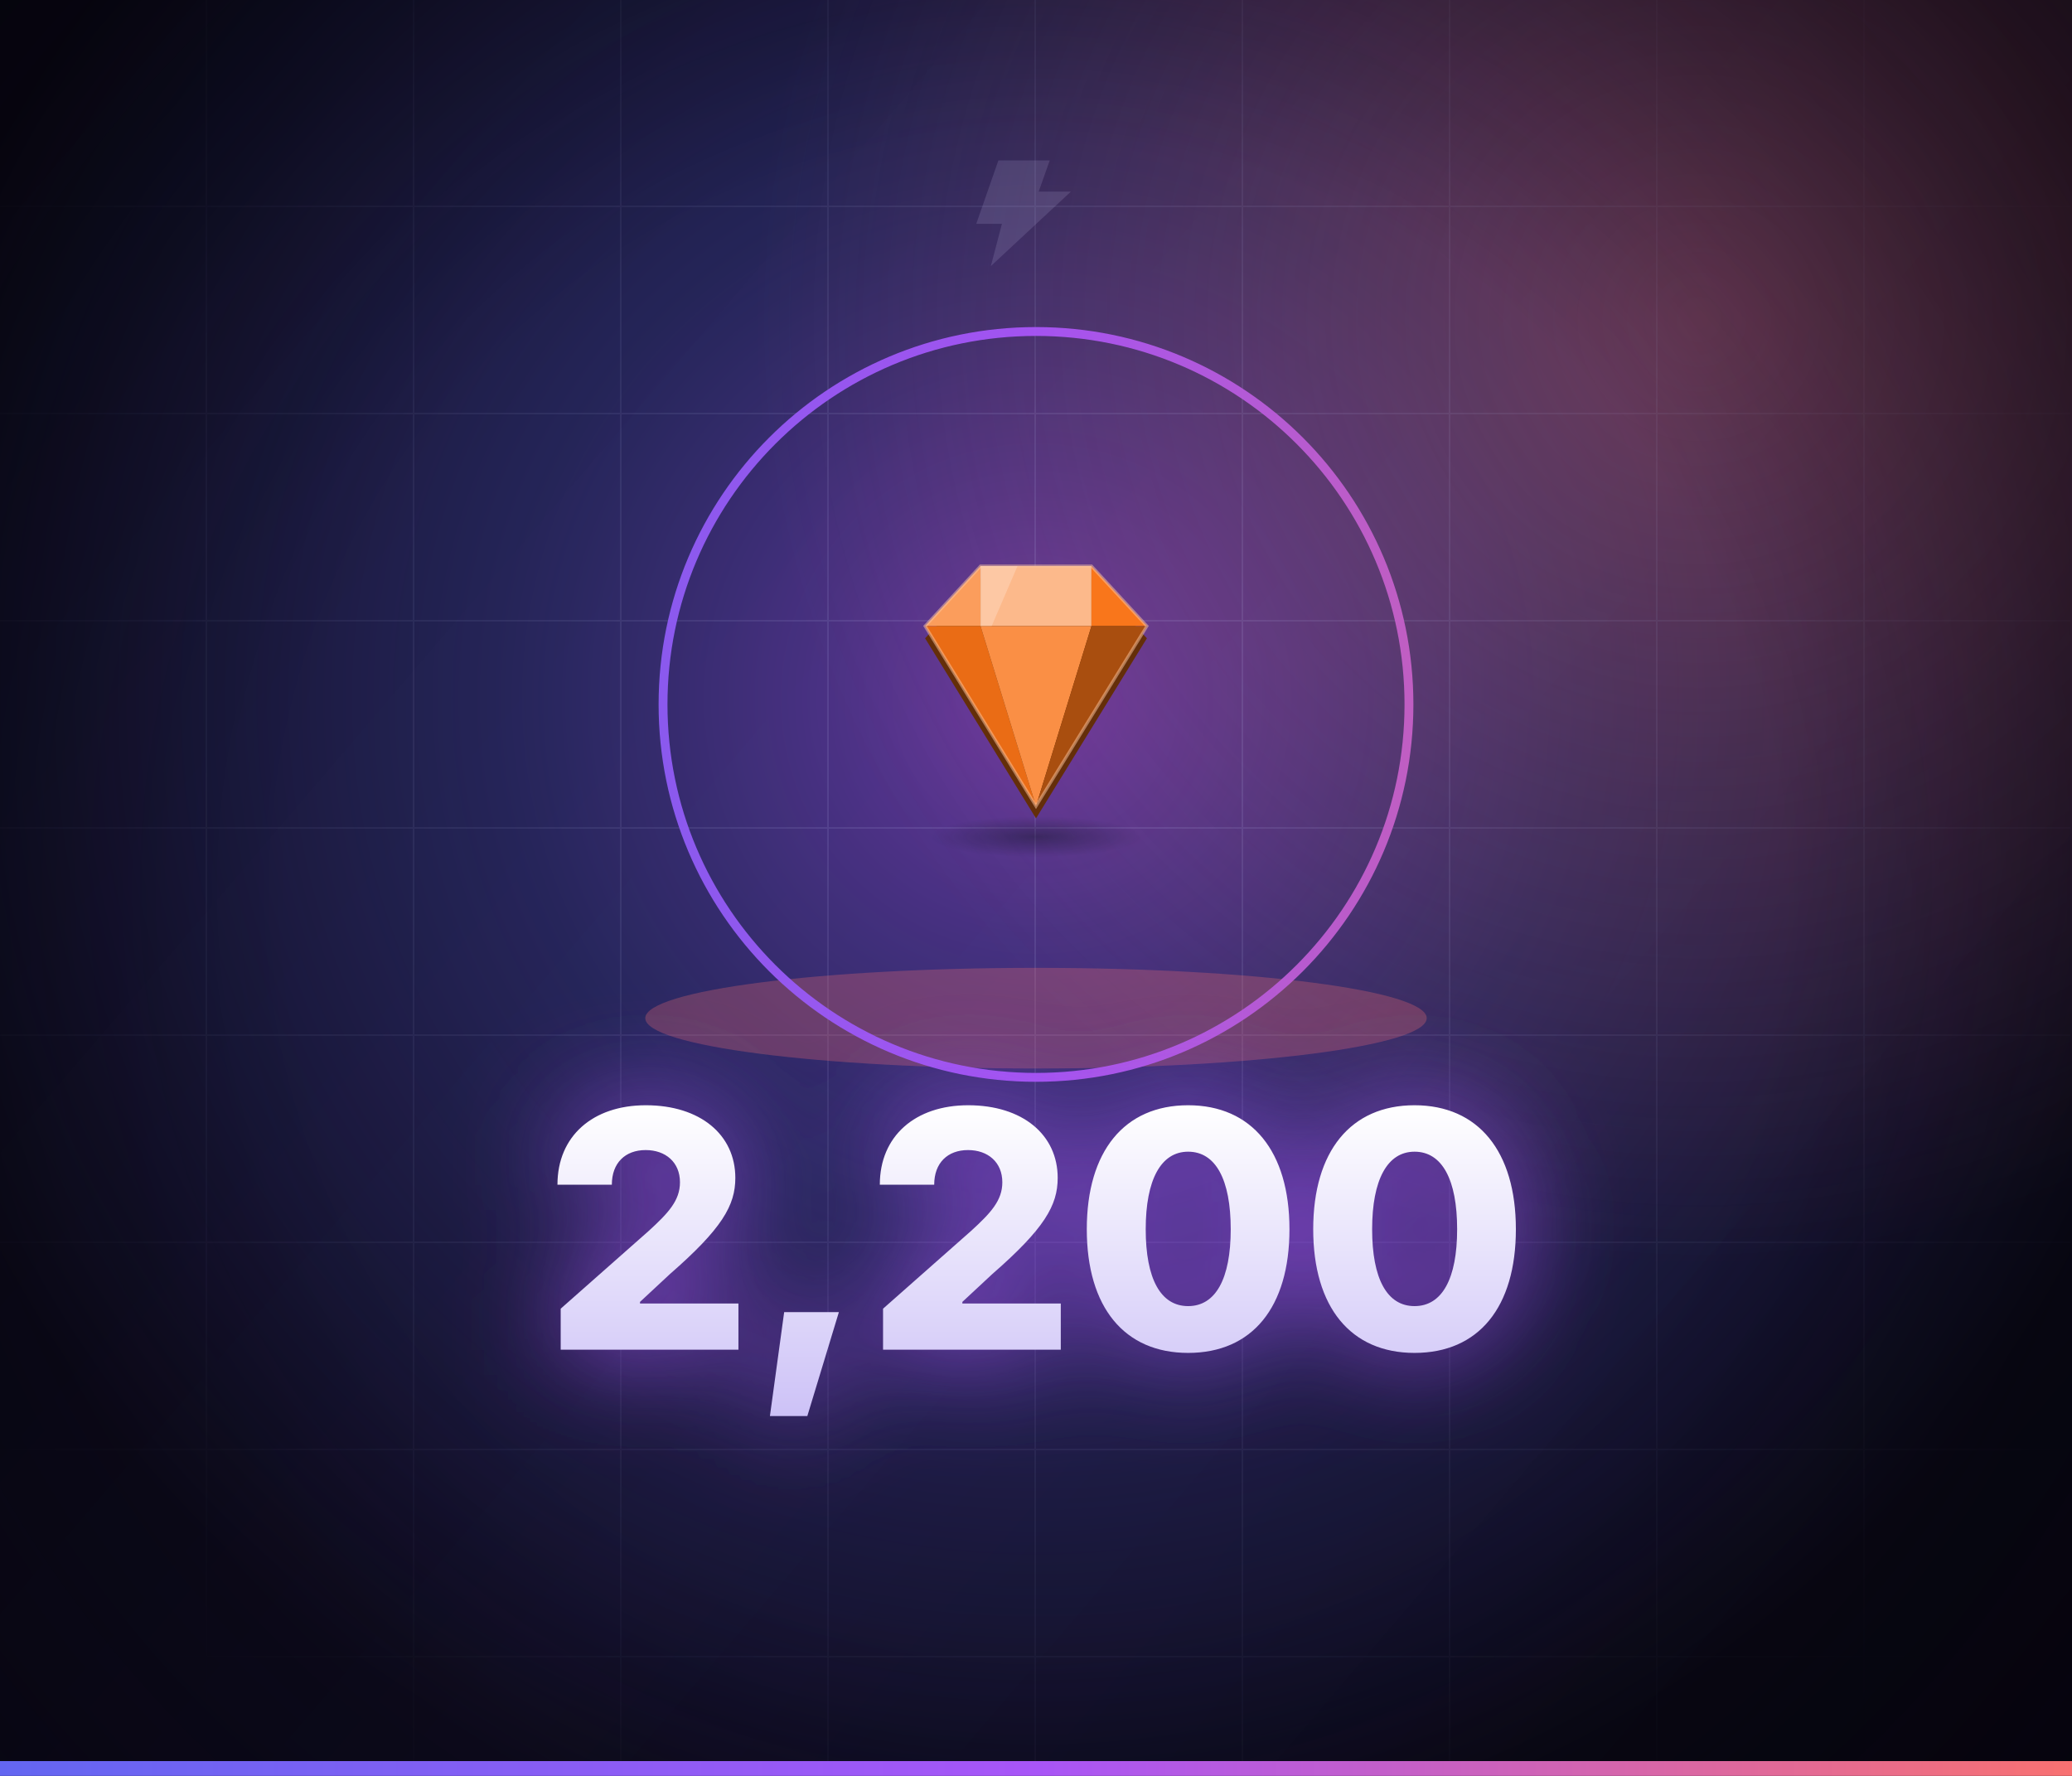
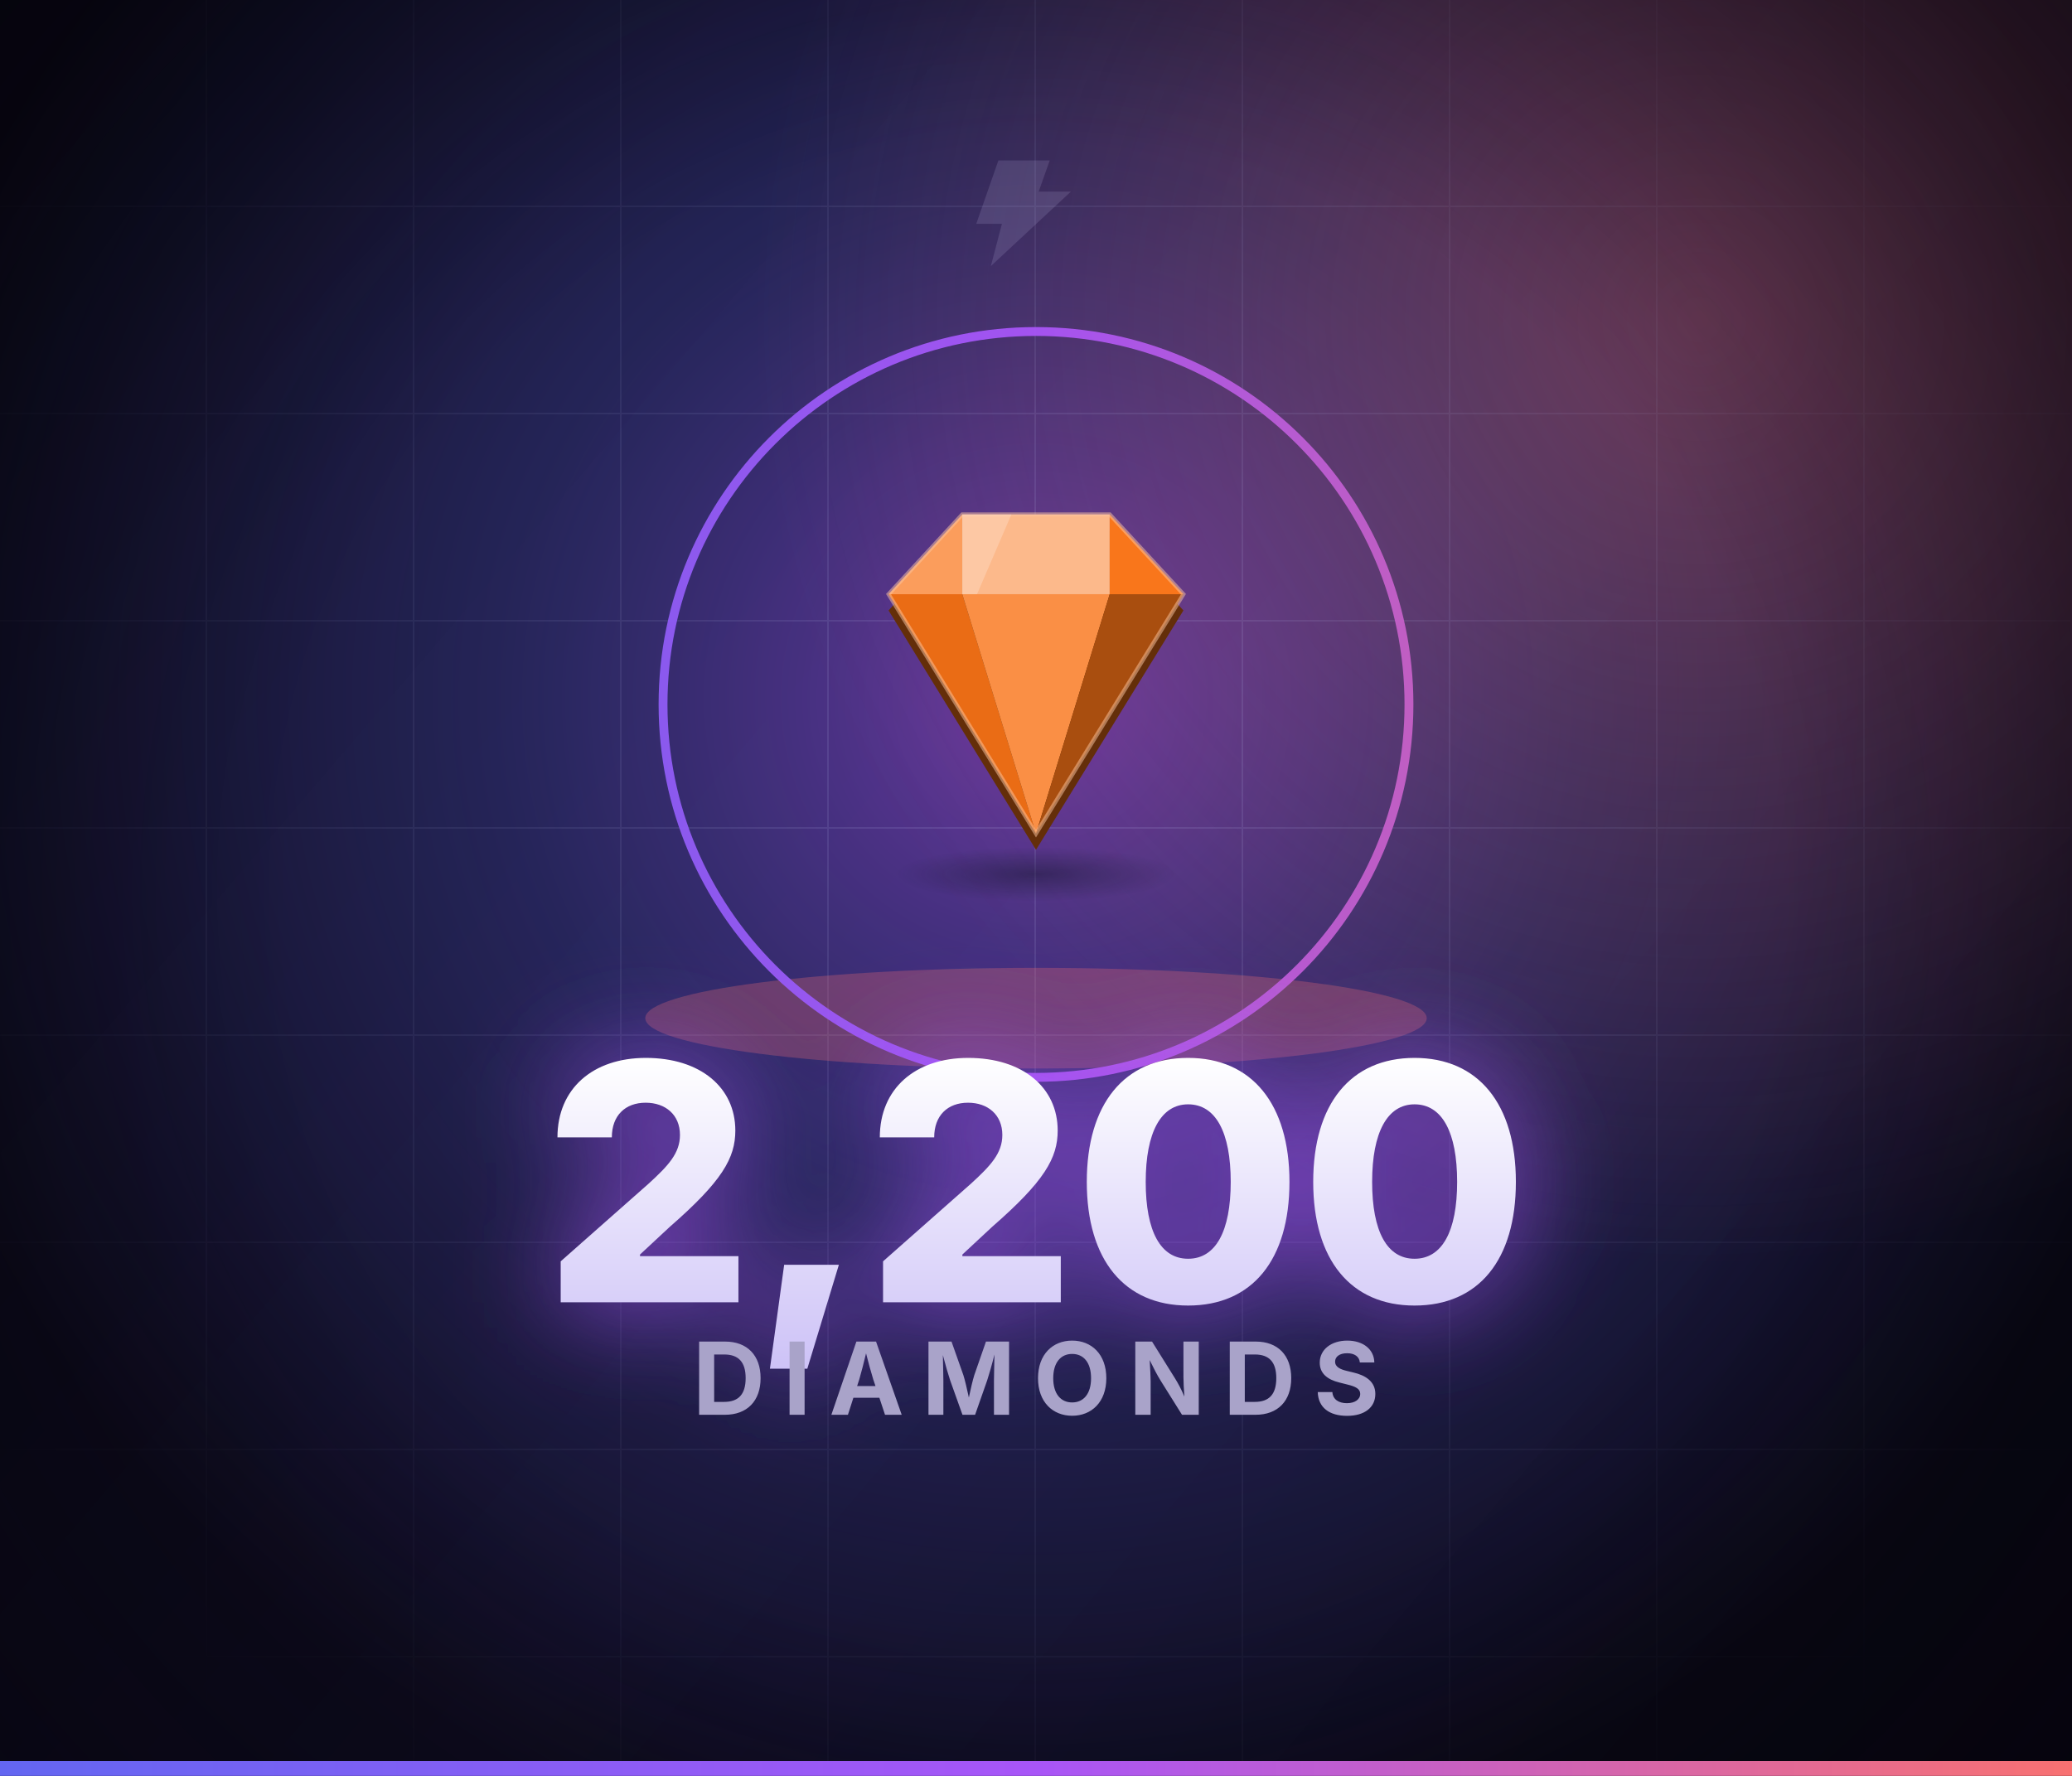
<svg xmlns="http://www.w3.org/2000/svg" viewBox="0 0 700 600" width="700" height="600" role="img" aria-label="2,200 Diamonds — Free Fire">
  <defs>
    <linearGradient id="abase" gradientUnits="userSpaceOnUse" x1="0" y1="0" x2="700" y2="600">
      <stop offset="0" stop-color="#07060f" />
      <stop offset=".55" stop-color="#0e0b1e" />
      <stop offset="1" stop-color="#07060f" />
    </linearGradient>
    <radialGradient id="abloom" gradientUnits="userSpaceOnUse" cx="350" cy="236" r="400">
      <stop offset="0" stop-color="#a855f7" stop-opacity=".60" />
      <stop offset=".45" stop-color="#6366f1" stop-opacity=".30" />
      <stop offset="1" stop-color="#6366f1" stop-opacity="0" />
    </radialGradient>
    <radialGradient id="acat" gradientUnits="userSpaceOnUse" cx="574" cy="108" r="320">
      <stop offset="0" stop-color="#f87171" stop-opacity=".34" />
      <stop offset="1" stop-color="#f87171" stop-opacity="0" />
    </radialGradient>
    <radialGradient id="avig" gradientUnits="userSpaceOnUse" cx="350" cy="300" r="504">
      <stop offset=".5" stop-color="#04030c" stop-opacity="0" />
      <stop offset="1" stop-color="#04030c" stop-opacity=".62" />
    </radialGradient>
    <radialGradient id="afade" gradientUnits="userSpaceOnUse" cx="350" cy="252" r="434">
      <stop offset="0" stop-color="#fff" stop-opacity=".85" />
      <stop offset="1" stop-color="#fff" stop-opacity="0" />
    </radialGradient>
    <mask id="amfade">
      <rect width="700" height="600" fill="url(#afade)" />
    </mask>
    <pattern id="agrid" width="70" height="70" patternUnits="userSpaceOnUse">
      <path d="M70 0V70M0 70H70" fill="none" stroke="#c7d2fe" stroke-width="1.1" />
    </pattern>
    <linearGradient id="anum" x1="0" y1="0" x2="0" y2="1">
      <stop offset="0" stop-color="#ffffff" />
      <stop offset="1" stop-color="#cdc2f7" />
    </linearGradient>
    <linearGradient id="arim" gradientUnits="userSpaceOnUse" x1="0" y1="0" x2="700" y2="0">
      <stop offset="0" stop-color="#6366f1" />
      <stop offset=".5" stop-color="#a855f7" />
      <stop offset="1" stop-color="#f87171" />
    </linearGradient>
    <filter id="ahalo" x="-40%" y="-70%" width="180%" height="240%">
      <feGaussianBlur stdDeviation="18" />
    </filter>
  </defs>
  <rect width="700" height="600" fill="url(#abase)" />
  <rect width="700" height="600" fill="url(#abloom)" />
  <rect width="700" height="600" fill="url(#acat)" />
  <rect width="700" height="600" fill="url(#agrid)" mask="url(#amfade)" opacity=".16" />
  <rect width="700" height="600" fill="url(#avig)" />
  <path transform="translate(322 44) scale(1.7)" opacity="0.14" fill="#ddd6fe" d="M9 6 L4.6 18.6 h5.1 l-2.2 8.4 L23.4 12.2 h-6.4 l2.2-6.2 z" />
  <ellipse cx="350" cy="344" rx="132" ry="17" fill="#f87171" opacity=".28" />
  <circle cx="350" cy="238" r="126" fill="none" stroke="url(#arim)" stroke-width="3" opacity=".95" />
-   <svg x="262" y="150" width="176" height="176" viewBox="0 0 512 512" preserveAspectRatio="xMidYMid meet" overflow="visible">
+   <svg x="299.27" y="172.88" width="101.45" height="130.24" viewBox="145 118 222 285" preserveAspectRatio="xMidYMid meet" overflow="visible">
    <defs>
      <radialGradient id="freefire-sh1" cx="0.5" cy="0.5" r="0.5">
        <stop offset="0" stop-color="#0b1220" stop-opacity="0.4" />
        <stop offset="0.6" stop-color="#0b1220" stop-opacity="0.16" />
        <stop offset="1" stop-color="#0b1220" stop-opacity="0" />
      </radialGradient>
    </defs>
    <ellipse cx="256" cy="386" rx="104" ry="20" fill="url(#freefire-sh1)" />
    <path d="M147 179L201.5 120L310.5 120L365 179L256 356Z" fill="#642e09" transform="translate(0 12)" />
    <path d="M147 179L201.5 120L201.5 179Z" fill="#fb9d5c" />
    <path d="M201.5 120L310.5 120L310.5 179L201.5 179Z" fill="#fcb98b" />
    <path d="M310.5 120L365 179L310.5 179Z" fill="#f9761b" />
    <path d="M147 179L201.5 179L256 356Z" fill="#ea6c15" />
    <path d="M201.5 179L310.5 179L256 356Z" fill="#fa8f45" />
    <path d="M310.5 179L365 179L256 356Z" fill="#a94e0f" />
    <path d="M147 179L201.5 120L310.5 120L365 179L256 356Z" fill="none" stroke="#fdc7a2" stroke-opacity="0.5" stroke-width="3" />
    <path d="M201.5 120L237.83 120L212.4 179L201.5 179Z" fill="#fff" opacity="0.22" />
  </svg>
-   <text x="350" y="456" text-anchor="middle" font-family="Inter, system-ui, sans-serif" font-size="112" font-weight="800" letter-spacing="-1" fill="#a855f7" filter="url(#ahalo)" opacity=".85">2,200</text>
-   <text x="350" y="456" text-anchor="middle" font-family="Inter, system-ui, sans-serif" font-size="112" font-weight="800" letter-spacing="-1" fill="url(#anum)">2,200</text>
+   <text x="350" y="440" text-anchor="middle" font-family="Inter, system-ui, sans-serif" font-size="112" font-weight="800" letter-spacing="-1" fill="#a855f7" filter="url(#ahalo)" opacity=".85">2,200</text>
+   <text x="350" y="440" text-anchor="middle" font-family="Inter, system-ui, sans-serif" font-size="112" font-weight="800" letter-spacing="-1" fill="url(#anum)">2,200</text>
+   <text x="350" y="478" text-anchor="middle" font-family="Inter, system-ui, sans-serif" font-size="34" font-weight="700" letter-spacing="6" fill="#a9a3c9">DIAMONDS</text>
  <rect x="0" y="595" width="700" height="5" fill="url(#arim)" opacity="1" />
</svg>
